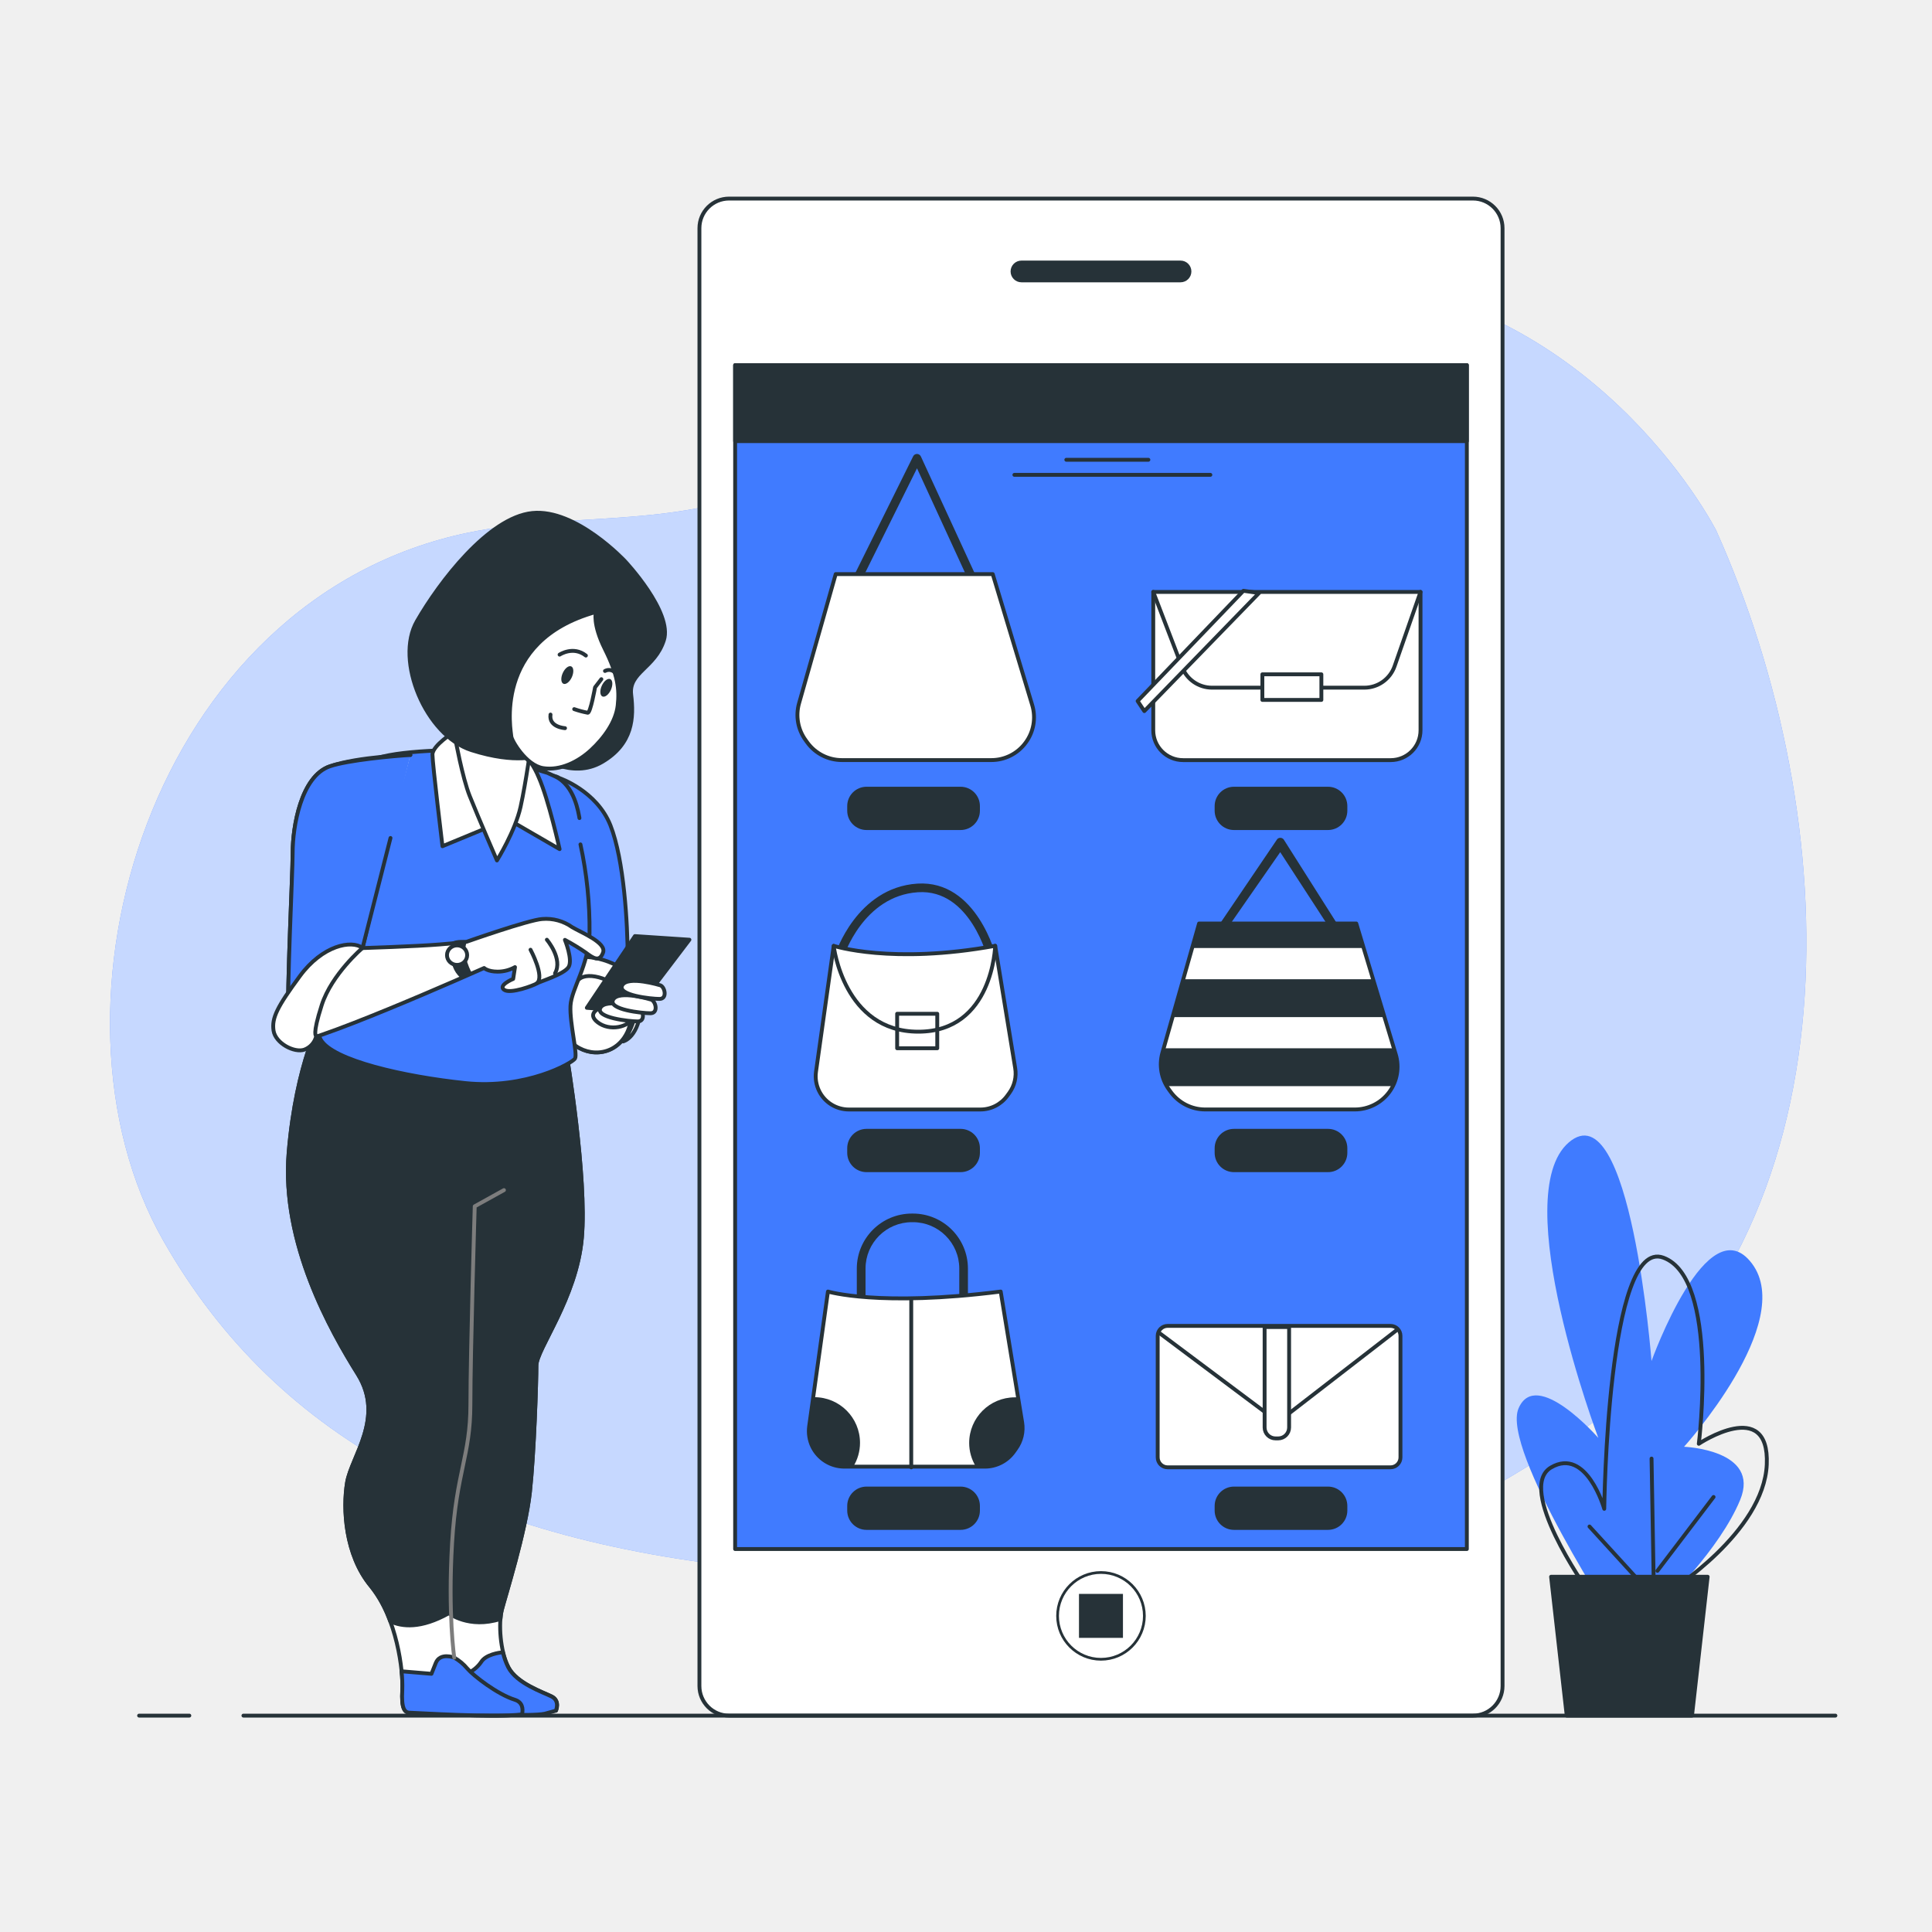
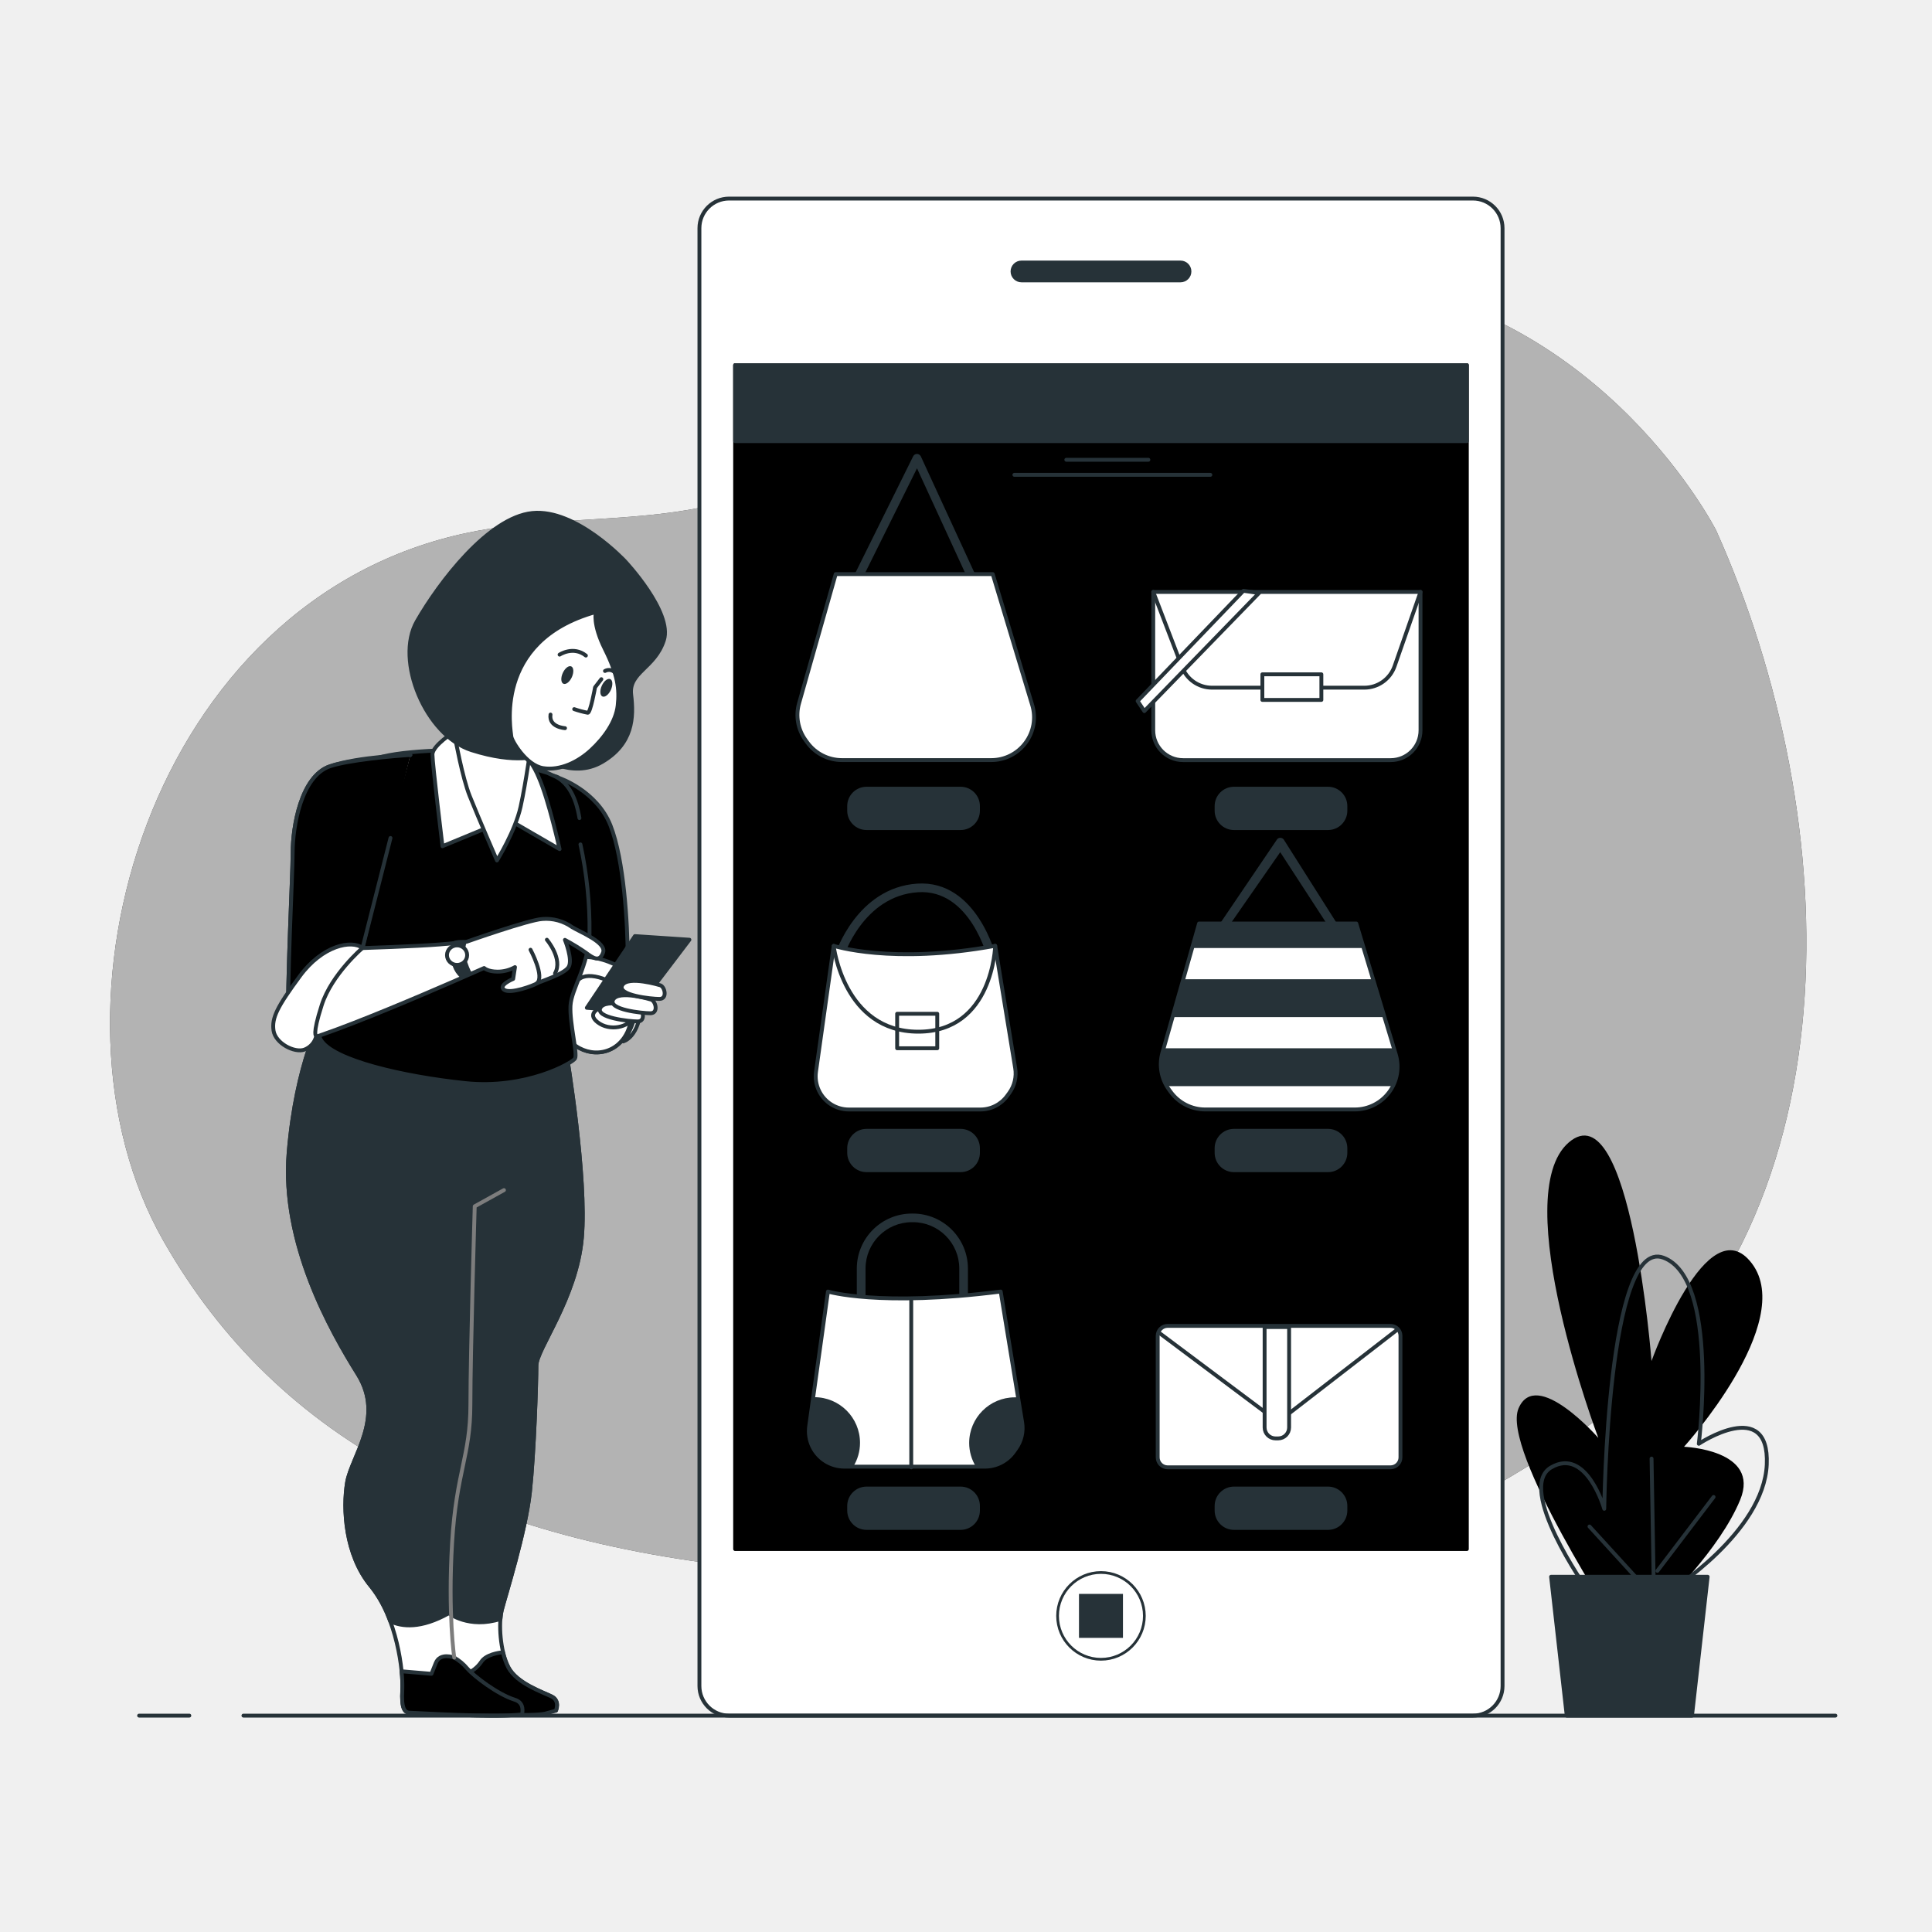
<svg xmlns="http://www.w3.org/2000/svg" viewBox="0 0 500 500">
  <g id="freepik--background-simple--inject-45">
-     <path d="M444.15,137.29S415.61,80.9,352.59,72.54s-107,32.37-153.38,53.26c-24.29,10.94-52,6.69-77.8,12C39,154.71,7.92,260.77,42.26,321.09c29.72,52.22,82,79.37,161.7,85.63s135.55,13.58,206.9-37.59S477.44,211.44,444.15,137.29Z" style="fill:#407BFF" />
+     <path d="M444.15,137.29S415.61,80.9,352.59,72.54s-107,32.37-153.38,53.26c-24.29,10.94-52,6.69-77.8,12C39,154.71,7.92,260.77,42.26,321.09c29.72,52.22,82,79.37,161.7,85.63s135.55,13.58,206.9-37.59S477.44,211.44,444.15,137.29Z" style="fill:black" />
    <path d="M444.15,137.29S415.61,80.9,352.59,72.54s-107,32.37-153.38,53.26c-24.29,10.94-52,6.69-77.8,12C39,154.71,7.92,260.77,42.26,321.09c29.72,52.22,82,79.37,161.7,85.63s135.55,13.58,206.9-37.59S477.44,211.44,444.15,137.29Z" style="fill:#fff;opacity:0.7" />
  </g>
  <g id="freepik--Plants--inject-45">
-     <path d="M419,421.83s-30.58-46.65-26-57.35,20.64,7.64,20.64,7.64S390,309.42,406,295.66s21.41,56.58,21.41,56.58,14.52-40.52,26-25.23-17.58,47.41-17.58,47.41,19.88.76,14.52,13.76-19.88,26.76-19.88,26.76Z" style="fill:#407BFF" />
+     <path d="M419,421.83s-30.58-46.65-26-57.35,20.64,7.64,20.64,7.64S390,309.42,406,295.66s21.41,56.58,21.41,56.58,14.52-40.52,26-25.23-17.58,47.41-17.58,47.41,19.88.76,14.52,13.76-19.88,26.76-19.88,26.76Z" style="fill:black" />
    <path d="M410.59,411.12s-18.35-26-9.17-31.35,13.76,10.71,13.76,10.71.77-70.35,15.29-65,9.18,48.17,9.18,48.17S458,361.42,457.24,379,432,411.89,432,411.89" style="fill:none;stroke:#263238;stroke-linecap:round;stroke-linejoin:round" />
    <line x1="427.42" y1="412.65" x2="411.36" y2="395.06" style="fill:none;stroke:#263238;stroke-linecap:round;stroke-linejoin:round" />
    <line x1="428.18" y1="421.06" x2="427.42" y2="377.48" style="fill:none;stroke:#263238;stroke-linecap:round;stroke-linejoin:round" />
    <line x1="428.94" y1="406.53" x2="443.47" y2="387.42" style="fill:none;stroke:#263238;stroke-linecap:round;stroke-linejoin:round" />
    <polygon points="441.94 408.06 401.42 408.06 405.47 444 437.89 444 441.94 408.06" style="fill:#263238;stroke:#263238;stroke-linecap:round;stroke-linejoin:round" />
  </g>
  <g id="freepik--Device--inject-45">
    <rect x="181.01" y="51.39" width="207.85" height="392.61" rx="7.67" style="fill:#fff;stroke:#263238;stroke-linecap:round;stroke-linejoin:round" />
    <path d="M305.52,73.06H264.35a2.81,2.81,0,0,1-2.81-2.81h0a2.81,2.81,0,0,1,2.81-2.81h41.17a2.81,2.81,0,0,1,2.81,2.81h0A2.81,2.81,0,0,1,305.52,73.06Z" style="fill:#263238" />
    <path d="M296.16,418.19a11.23,11.23,0,1,0-11.23,11.23A11.23,11.23,0,0,0,296.16,418.19Z" style="fill:#fff;stroke:#263238;stroke-linecap:round;stroke-linejoin:round;stroke-width:0.704px" />
    <rect x="279.24" y="412.5" width="11.38" height="11.38" style="fill:#263238" />
-     <rect x="190.25" y="94.5" width="189.37" height="306.39" style="fill:#407BFF;stroke:#263238;stroke-linecap:round;stroke-linejoin:round" />
+     <rect x="190.25" y="94.5" width="189.37" height="306.39" style="fill:black;stroke:black;stroke-linecap:round;stroke-linejoin:round" />
    <rect x="190.25" y="94.5" width="189.37" height="19.66" style="fill:#263238;stroke:#263238;stroke-linecap:round;stroke-linejoin:round" />
    <line x1="275.96" y1="118.99" x2="297.2" y2="118.99" style="fill:none;stroke:#263238;stroke-linecap:round;stroke-linejoin:round" />
    <line x1="262.52" y1="122.89" x2="313.24" y2="122.89" style="fill:none;stroke:#263238;stroke-linecap:round;stroke-linejoin:round" />
    <path d="M220.89,152.87a1.12,1.12,0,0,1-1-1.62l16.43-33.15a1.1,1.1,0,0,1,1-.62,1.13,1.13,0,0,1,1,.65l15,32.57a1.12,1.12,0,1,1-2,.94l-14-30.44-15.38,31A1.13,1.13,0,0,1,220.89,152.87Z" style="fill:#263238" />
    <path d="M216.28,148.58h40.64l10.21,33.87a11,11,0,0,1-1.71,9.78h0a11,11,0,0,1-8.88,4.48H217.88a11.08,11.08,0,0,1-8.95-4.56l-.44-.61A11.06,11.06,0,0,1,206.8,182Z" style="fill:#fff;stroke:#263238;stroke-linecap:round;stroke-linejoin:round" />
    <path d="M298.46,153.19h69.17a0,0,0,0,1,0,0V189a7.72,7.72,0,0,1-7.72,7.72H306.18a7.72,7.72,0,0,1-7.72-7.72v-35.8A0,0,0,0,1,298.46,153.19Z" style="fill:#fff;stroke:#263238;stroke-linecap:round;stroke-linejoin:round" />
    <path d="M298.46,153.19l7.47,19.46a8.29,8.29,0,0,0,7.74,5.32h39.42a8.29,8.29,0,0,0,7.83-5.56l6.71-19.22" style="fill:none;stroke:#263238;stroke-linecap:round;stroke-linejoin:round" />
    <rect x="326.7" y="174.51" width="15.27" height="6.63" style="fill:#fff;stroke:#263238;stroke-linecap:round;stroke-linejoin:round" />
    <polygon points="321.8 152.9 294.42 181.43 296.15 184.03 325.84 153.47 321.8 152.9" style="fill:#fff;stroke:#263238;stroke-linecap:round;stroke-linejoin:round" />
    <rect x="219.26" y="203.61" width="34.34" height="11.2" rx="5" style="fill:#263238" />
    <rect x="314.35" y="203.61" width="34.34" height="11.2" rx="5" style="fill:#263238" />
    <path d="M256.73,249.07a1.13,1.13,0,0,1-1.09-.86c0-.19-4.52-18.21-18.09-17.3-14.14.94-19.18,16.56-19.23,16.72a1.13,1.13,0,0,1-1.41.74,1.11,1.11,0,0,1-.73-1.4c0-.18,5.53-17.25,21.22-18.29,15.43-1,20.37,18.81,20.42,19A1.11,1.11,0,0,1,257,249,.78.78,0,0,1,256.73,249.07Z" style="fill:#263238" />
    <path d="M215.76,244.78s15,4.89,41.79,0l5.18,31.64a8.6,8.6,0,0,1-1.5,6.41l-.54.74a8.58,8.58,0,0,1-7,3.57h-34a8.58,8.58,0,0,1-7.74-4.87h0a8.62,8.62,0,0,1-.77-4.9Z" style="fill:#fff;stroke:#263238;stroke-linecap:round;stroke-linejoin:round" />
    <path d="M257.55,244.78S257,267,237.66,267s-21.9-22.19-21.9-22.19" style="fill:none;stroke:#263238;stroke-linecap:round;stroke-linejoin:round" />
    <rect x="232.18" y="262.36" width="10.38" height="8.93" style="fill:none;stroke:#263238;stroke-linecap:round;stroke-linejoin:round" />
    <path d="M314.93,243.3a1.13,1.13,0,0,1-1-1.62l16.43-24.24a1.08,1.08,0,0,1,1-.62,1.13,1.13,0,0,1,1,.65l15,23.67a1.12,1.12,0,0,1-.55,1.48,1.13,1.13,0,0,1-1.49-.55l-14-21.53-15.39,22.14A1.12,1.12,0,0,1,314.93,243.3Z" style="fill:#263238" />
    <path d="M310.32,239H351l10.22,33.88a11.07,11.07,0,0,1-1.71,9.78h0a11.07,11.07,0,0,1-8.89,4.47H311.92a11.07,11.07,0,0,1-8.95-4.55l-.44-.61a11.07,11.07,0,0,1-1.7-9.52Z" style="fill:#fff;stroke:#263238;stroke-linecap:round;stroke-linejoin:round" />
    <polygon points="306.23 253.42 303.45 263.22 358.25 263.22 355.3 253.42 306.23 253.42" style="fill:#263238" />
    <path d="M300.83,272.46a11.08,11.08,0,0,0,1.12,8.63h58.47a11,11,0,0,0,.75-8.2l-.49-1.6H301.16Z" style="fill:#263238" />
    <polygon points="310.32 239.01 308.52 245.35 352.87 245.35 350.95 239.01 310.32 239.01" style="fill:#263238" />
    <rect x="219.26" y="292.15" width="34.34" height="11.2" rx="5" style="fill:#263238" />
    <rect x="314.35" y="292.15" width="34.34" height="11.2" rx="5" style="fill:#263238" />
    <path d="M222.86,339.65a1.12,1.12,0,0,1-1.12-1.12V328.3A14.25,14.25,0,0,1,236,314.07h.29A14.25,14.25,0,0,1,250.5,328.3V338a1.12,1.12,0,0,1-2.24,0V328.3a12,12,0,0,0-12-12H236a12,12,0,0,0-12,12v10.23A1.12,1.12,0,0,1,222.86,339.65Z" style="fill:#263238" />
    <path d="M214.27,334.25s13.2,4,44.71,0l5.55,33.85a9.18,9.18,0,0,1-1.61,6.85l-.57.8a9.19,9.19,0,0,1-7.46,3.82H218.51a9.2,9.2,0,0,1-8.28-5.21h0a9.28,9.28,0,0,1-.82-5.24Z" style="fill:#fff;stroke:#263238;stroke-linecap:round;stroke-linejoin:round" />
    <path d="M222.57,373.41a11.82,11.82,0,0,0-11.81-11.82h-.3l-1.05,7.52a9.28,9.28,0,0,0,.82,5.24h0a9.2,9.2,0,0,0,8.28,5.21h2.31A11.67,11.67,0,0,0,222.57,373.41Z" style="fill:#263238" />
    <path d="M250.82,373.41a11.67,11.67,0,0,0,1.75,6.16h2.32a9.19,9.19,0,0,0,7.46-3.82l.57-.8a9.18,9.18,0,0,0,1.61-6.85l-1.06-6.47c-.28,0-.55,0-.84,0A11.82,11.82,0,0,0,250.82,373.41Z" style="fill:#263238" />
    <line x1="235.83" y1="336.23" x2="235.83" y2="379.75" style="fill:none;stroke:#263238;stroke-linecap:round;stroke-linejoin:round" />
    <rect x="299.61" y="343.14" width="62.83" height="36.6" rx="2.57" style="fill:#fff;stroke:#263238;stroke-linecap:round;stroke-linejoin:round" />
    <path d="M299.9,344.87l28.05,21a4.56,4.56,0,0,0,5.54,0l27.8-21.5" style="fill:none;stroke:#263238;stroke-linecap:round;stroke-linejoin:round" />
    <path d="M327.28,343.43h6.34a0,0,0,0,1,0,0v26a2.83,2.83,0,0,1-2.83,2.83h-.68a2.83,2.83,0,0,1-2.83-2.83v-26A0,0,0,0,1,327.28,343.43Z" style="fill:#fff;stroke:#263238;stroke-linecap:round;stroke-linejoin:round" />
    <rect x="219.26" y="384.73" width="34.34" height="11.2" rx="5" style="fill:#263238" />
    <rect x="314.35" y="384.73" width="34.34" height="11.2" rx="5" style="fill:#263238" />
  </g>
  <g id="freepik--Character--inject-45">
    <path d="M83.39,263s-6.72,11.76-8.68,35.28,10.92,46.19,17.92,57.39-1.68,21.27-2.8,28S89.27,402.38,96,410.5s8.4,22.12,8.12,26.87.56,5.88,2,5.88,26.87,1.68,31.07,0l6.72-.56s1.12-2.52-1.12-3.64-9-3.36-11.2-7.55S129,420,129.86,416.66s6.16-20.16,7.28-30.52,1.68-28.55,1.68-32.75,10.36-17.36,11.76-33S146.66,273,146.66,273Z" style="fill:#fff;stroke:#263238;stroke-linecap:round;stroke-linejoin:round" />
-     <path d="M142.74,439.05c-2.24-1.12-9-3.36-11.2-7.55a16.58,16.58,0,0,1-1.39-3.9c-1,.1-4.41.58-5.61,2.5a8.17,8.17,0,0,1-3.92,3.08l-6.16-.56s-.28,5.87.84,8.67c.32.78-1,1.12.09,2,7.85.29,22,.94,25.57.23l2.9-.8S145,440.17,142.74,439.05Z" style="fill:#407BFF;stroke:#263238;stroke-linecap:round;stroke-linejoin:round" />
-     <path d="M133.22,439.89c-4.48-1.4-10.64-6.15-12.32-8.11a12.12,12.12,0,0,0-3.36-2.8s-3.64-1.4-4.76,1.4l-1.12,2.8-7.74-.65a34.06,34.06,0,0,1,.19,4.84c-.28,4.76.56,5.88,2,5.88,1.24,0,21.63,1.34,29,.44C135.43,442.1,135.19,440.51,133.22,439.89Z" style="fill:#407BFF;stroke:#263238;stroke-linecap:round;stroke-linejoin:round" />
+     <path d="M142.74,439.05c-2.24-1.12-9-3.36-11.2-7.55a16.58,16.58,0,0,1-1.39-3.9c-1,.1-4.41.58-5.61,2.5a8.17,8.17,0,0,1-3.92,3.08l-6.16-.56s-.28,5.87.84,8.67c.32.78-1,1.12.09,2,7.85.29,22,.94,25.57.23l2.9-.8S145,440.17,142.74,439.05Z" style="fill:black;stroke:#263238;stroke-linecap:round;stroke-linejoin:round" />
+     <path d="M133.22,439.89c-4.48-1.4-10.64-6.15-12.32-8.11a12.12,12.12,0,0,0-3.36-2.8s-3.64-1.4-4.76,1.4l-1.12,2.8-7.74-.65a34.06,34.06,0,0,1,.19,4.84c-.28,4.76.56,5.88,2,5.88,1.24,0,21.63,1.34,29,.44C135.43,442.1,135.19,440.51,133.22,439.89Z" style="fill:black;stroke:#263238;stroke-linecap:round;stroke-linejoin:round" />
    <path d="M129.86,416.66c.84-3.36,6.16-20.16,7.28-30.52s1.68-28.55,1.68-32.75,10.36-17.36,11.76-33S146.66,273,146.66,273L83.39,263s-6.72,11.76-8.68,35.28,10.92,46.19,17.92,57.39-1.68,21.27-2.8,28S89.27,402.38,96,410.5a31.43,31.43,0,0,1,5,9.09c3,1.41,7.86,2,15.16-2.09,0,0,5.17,4.09,13.37,1.48A14.65,14.65,0,0,1,129.86,416.66Z" style="fill:#263238;stroke:#263238;stroke-linecap:round;stroke-linejoin:round" />
    <path d="M130.42,308l-7.56,4.19s-1.12,37.8-1.12,51.24S118.1,380.82,117,399.3s.56,29.68.56,29.68" style="fill:none;stroke:#7d7d7d;stroke-linecap:round;stroke-linejoin:round" />
-     <path d="M144.82,201.38s9.63,3.29,13.16,12.22,4.46,25.61,4.46,34.07,2.82,15.5-.94,20.91-11.28,4.7-14.8-.24-3.06-8-1.65-19,.94-32.19-.23-36.42-5.41-11.75-5.41-11.75S142.7,200,144.82,201.38Z" style="fill:#407BFF;stroke:#263238;stroke-linecap:round;stroke-linejoin:round" />
+     <path d="M144.82,201.38s9.63,3.29,13.16,12.22,4.46,25.61,4.46,34.07,2.82,15.5-.94,20.91-11.28,4.7-14.8-.24-3.06-8-1.65-19,.94-32.19-.23-36.42-5.41-11.75-5.41-11.75S142.7,200,144.82,201.38Z" style="fill:black;stroke:#263238;stroke-linecap:round;stroke-linejoin:round" />
    <path d="M162.88,254.26a10.68,10.68,0,0,0-1-.9,14.15,14.15,0,0,0-13.25-2.84l-4.35,5c-.67,6.27-.36,9,2.4,12.85,3.52,4.94,11,5.64,14.8.24C164.24,264.65,163.49,259.84,162.88,254.26Z" style="fill:#fff;stroke:#263238;stroke-linecap:round;stroke-linejoin:round" />
    <path d="M145.76,261.06s1.64-7.05,5.17-8.23,10.34,2.12,12.69,6.35-2.35,10.34-2.35,10.34,4.23-.94,4.7-9.64-9.4-12-14.1-12.21S144.58,257.77,145.76,261.06Z" style="fill:#fff;stroke:#263238;stroke-linecap:round;stroke-linejoin:round" />
-     <path d="M150.22,218.53a102.71,102.71,0,0,1,2.35,23c-.23,8.46-4.7,14.33-4.93,18.79s1.88,12.46,1.17,13.63-12.68,8-28.43,6.35S86.08,274.45,83,269.05s3.06-43.24,3.29-47.47,4-23,11.28-25.37S122,194.09,122,194.09s18.79,5.64,19.5,5.88-3.06-1.41,2.11.94,6.11,9.63,6.35,10.81" style="fill:#407BFF;stroke:#263238;stroke-linecap:round;stroke-linejoin:round" />
+     <path d="M150.22,218.53a102.71,102.71,0,0,1,2.35,23c-.23,8.46-4.7,14.33-4.93,18.79s1.88,12.46,1.17,13.63-12.68,8-28.43,6.35S86.08,274.45,83,269.05s3.06-43.24,3.29-47.47,4-23,11.28-25.37S122,194.09,122,194.09s18.79,5.64,19.5,5.88-3.06-1.41,2.11.94,6.11,9.63,6.35,10.81" style="fill:black;stroke:#263238;stroke-linecap:round;stroke-linejoin:round" />
    <path d="M117.56,189.39s-5.64,3.53-5.64,5.88S114.51,219,114.51,219L131.43,212l13.39,7.75S142,207,139.41,201.14a21.21,21.21,0,0,0-12.68-12C121.09,187.28,117.56,189.39,117.56,189.39Z" style="fill:#fff;stroke:#263238;stroke-linecap:round;stroke-linejoin:round" />
    <path d="M117.8,191s1.88,10.33,3.76,15c2.35,5.87,7.05,16.68,7.05,16.68s4.7-7.52,6.11-13.86,2.81-16.69,2.81-16.69-15.74-4.46-16.44-4.93S116.86,188.69,117.8,191Z" style="fill:#fff;stroke:#263238;stroke-linecap:round;stroke-linejoin:round" />
    <path d="M161.74,145.22s-12.69-13.63-24-12.45-24,17.85-29.84,28,2.35,29.6,14.1,33.36,17.38,1.41,17.38,1.41,8.46,6.35,16.45,1.65,8.23-11.52,7.52-17.39,6.11-6.81,8.46-14.1S161.74,145.22,161.74,145.22Z" style="fill:#263238;stroke:#263238;stroke-linecap:round;stroke-linejoin:round" />
    <path d="M154.22,158.38s-.94,3.05,2.35,9.63,3.76,10.34,3.29,14.57S156.33,191,153,194.09s-8,5.41-12.45,4.7-8.22-7.28-8.22-8.22S127.2,165.9,154.22,158.38Z" style="fill:#fff;stroke:#263238;stroke-linecap:round;stroke-linejoin:round" />
    <path d="M155.63,175.77,154,177.88s-1.17,6.58-1.88,6.58a24.06,24.06,0,0,1-3.52-.94" style="fill:none;stroke:#263238;stroke-linecap:round;stroke-linejoin:round" />
    <path d="M146.23,188.45s-4.23-.23-3.76-3.52" style="fill:none;stroke:#263238;stroke-linecap:round;stroke-linejoin:round" />
    <path d="M148,175.24c-.56,1.24-1.54,2-2.19,1.72s-.73-1.54-.17-2.78,1.53-2,2.19-1.72S148.55,174,148,175.24Z" style="fill:#263238" />
    <path d="M158.1,178.53c-.56,1.24-1.54,2-2.19,1.72s-.73-1.54-.17-2.78,1.54-2,2.19-1.72S158.66,177.28,158.1,178.53Z" style="fill:#263238" />
    <path d="M144.82,169.42s3.52-2.35,6.81.24" style="fill:none;stroke:#263238;stroke-linecap:round;stroke-linejoin:round" />
    <path d="M156.57,173.65a2.12,2.12,0,0,1,2.82.71" style="fill:none;stroke:#263238;stroke-linecap:round;stroke-linejoin:round" />
    <path d="M106.2,195.39s-13.31.35-20.83,2.93-9.63,15.75-9.63,22.32S73.62,266.7,75,269.52s50.29-19,50.29-19,.94.94,3.52.94a9.23,9.23,0,0,0,4.47-1.17l-.47,3.05s-4,1.65-2.35,2.82,7.75-1.17,8.45-1.64,7.05-2.35,8.23-4.23-.94-7.05-.94-7.05a54.49,54.49,0,0,1,5.4,3.29c1.88,1.41,3.53,2.59,4.47,0s-5.64-5.17-8-6.58a11.65,11.65,0,0,0-7.76-2.11c-3.52.23-19.5,5.87-19.5,5.87s-.9.21-7,.71-20,.94-20,.94l6.11-25.85" style="fill:#fff;stroke:#263238;stroke-linecap:round;stroke-linejoin:round" />
    <path d="M116.82,243.85s-1.3,6,2.28,9.13l3.1-1s-2.87-4.85-1.35-8.33C121.06,243.19,118,243,116.82,243.85Z" style="fill:#263238" />
    <ellipse cx="118.29" cy="247.19" rx="2.61" ry="2.53" style="fill:#fff;stroke:#263238;stroke-linecap:round;stroke-linejoin:round" />
    <path d="M137.3,245.79s3.76,7,1.64,8.69" style="fill:none;stroke:#263238;stroke-linecap:round;stroke-linejoin:round" />
    <path d="M141.53,243.2s4.23,4.94,2.11,8.69" style="fill:none;stroke:#263238;stroke-linecap:round;stroke-linejoin:round" />
-     <path d="M106.2,195.39c-4.17.23-16.15,1.32-20.83,2.93-7.52,2.59-9.63,15.75-9.63,22.32,0,5.57-1.52,34.7-1.13,45.23,4.43-15.12,19.22-20.55,19.22-20.55l7.23-28.45" style="fill:#407BFF;stroke:#263238;stroke-linecap:round;stroke-linejoin:round" />
+     <path d="M106.2,195.39c-4.17.23-16.15,1.32-20.83,2.93-7.52,2.59-9.63,15.75-9.63,22.32,0,5.57-1.52,34.7-1.13,45.23,4.43-15.12,19.22-20.55,19.22-20.55l7.23-28.45" style="fill:black;stroke:#263238;stroke-linecap:round;stroke-linejoin:round" />
    <path d="M93.83,245.32s-8,6.81-10.57,14.8-1.41,8-1.41,8a4.94,4.94,0,0,1-3.06,3.52c-2.58.94-7.52-1.64-8-4.93s.94-6.11,6.82-14.1S91,243.2,93.83,245.32Z" style="fill:#fff;stroke:#263238;stroke-linecap:round;stroke-linejoin:round" />
    <polygon points="164.32 242.26 151.87 260.82 164.32 261.76 178.42 243.2 164.32 242.26" style="fill:#263238;stroke:#263238;stroke-linecap:round;stroke-linejoin:round" />
    <path d="M155.39,260.82s-3.76,1.41-.7,3.76,8,1.41,9.63-1.64S155.39,260.82,155.39,260.82Z" style="fill:#fff;stroke:#263238;stroke-linecap:round;stroke-linejoin:round" />
    <path d="M165.26,260.82s-8.46-2.58-9.87,0,7.52,3.53,9.64,3.53S166.44,261.29,165.26,260.82Z" style="fill:#fff;stroke:#263238;stroke-linecap:round;stroke-linejoin:round" />
    <path d="M168.55,258.71s-8.46-2.59-9.87,0,7.52,3.52,9.64,3.52S169.73,259.18,168.55,258.71Z" style="fill:#fff;stroke:#263238;stroke-linecap:round;stroke-linejoin:round" />
    <path d="M170.9,255s-8.46-2.59-9.87,0,7.52,3.52,9.63,3.52S172.07,255.42,170.9,255Z" style="fill:#fff;stroke:#263238;stroke-linecap:round;stroke-linejoin:round" />
  </g>
  <g id="freepik--Floor--inject-45">
    <line x1="63" y1="444" x2="475" y2="444" style="fill:none;stroke:#263238;stroke-linecap:round;stroke-linejoin:round" />
    <line x1="36" y1="444" x2="49" y2="444" style="fill:none;stroke:#263238;stroke-linecap:round;stroke-linejoin:round" />
  </g>
</svg>
